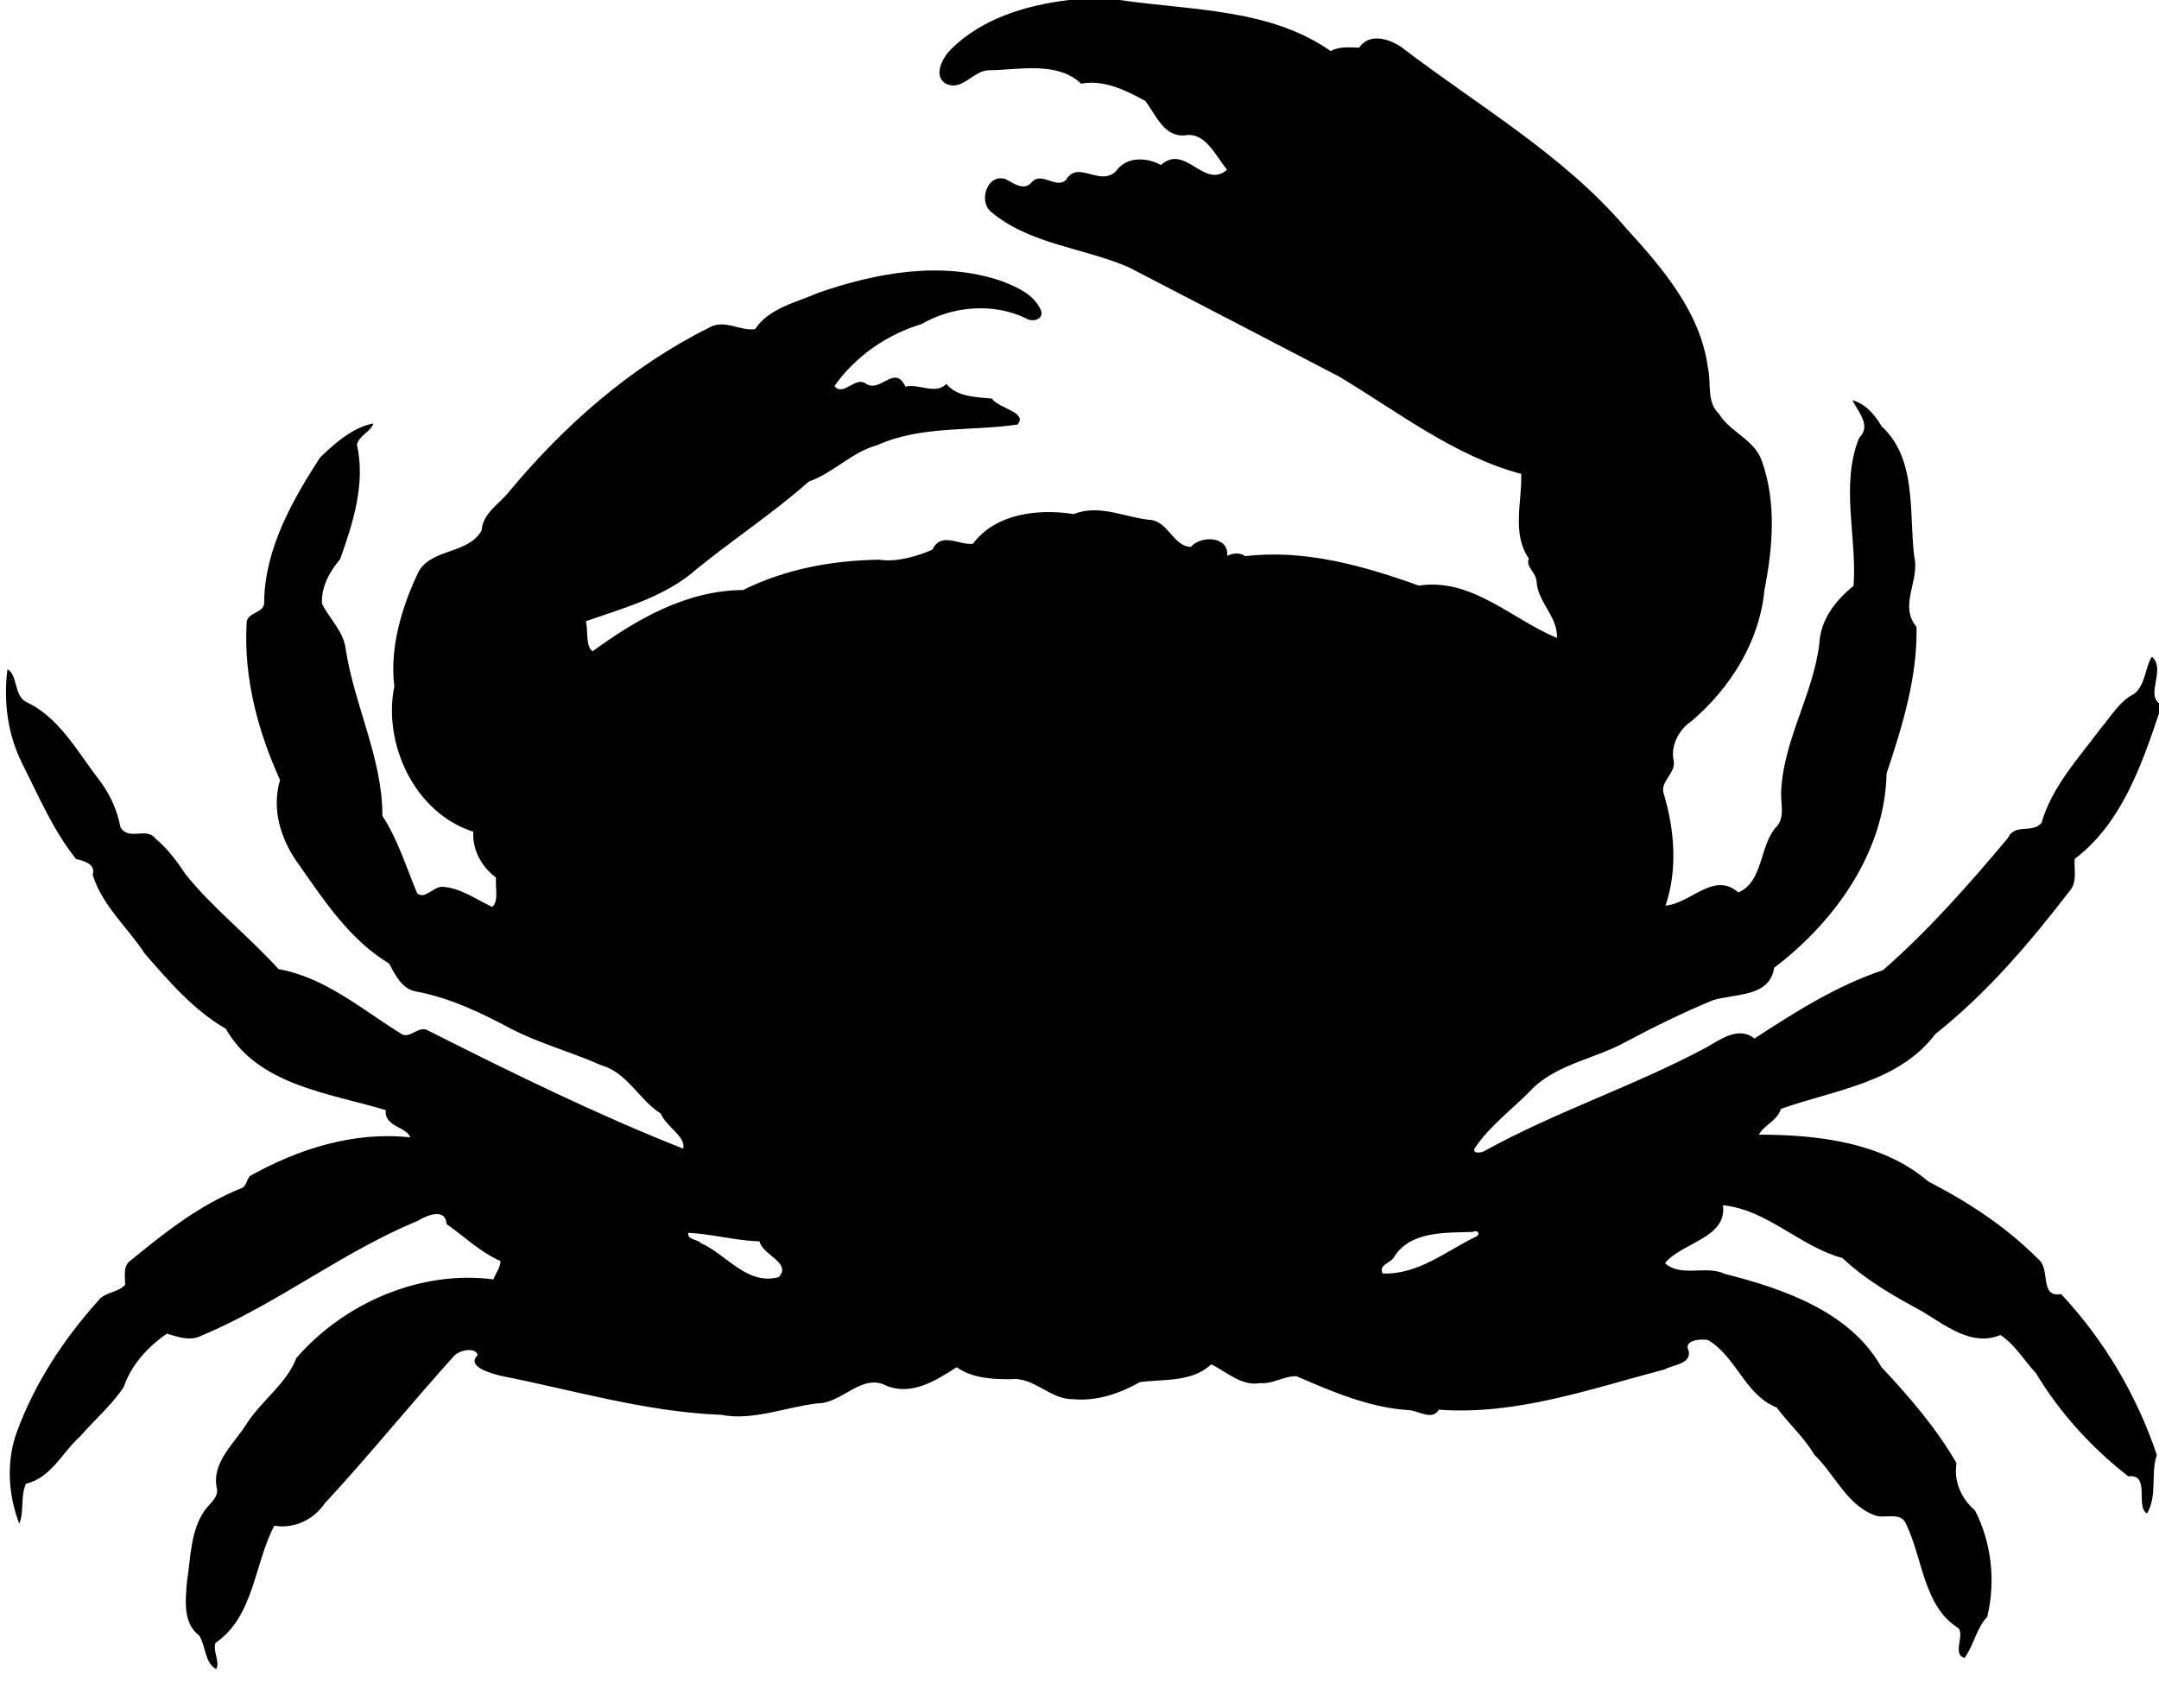
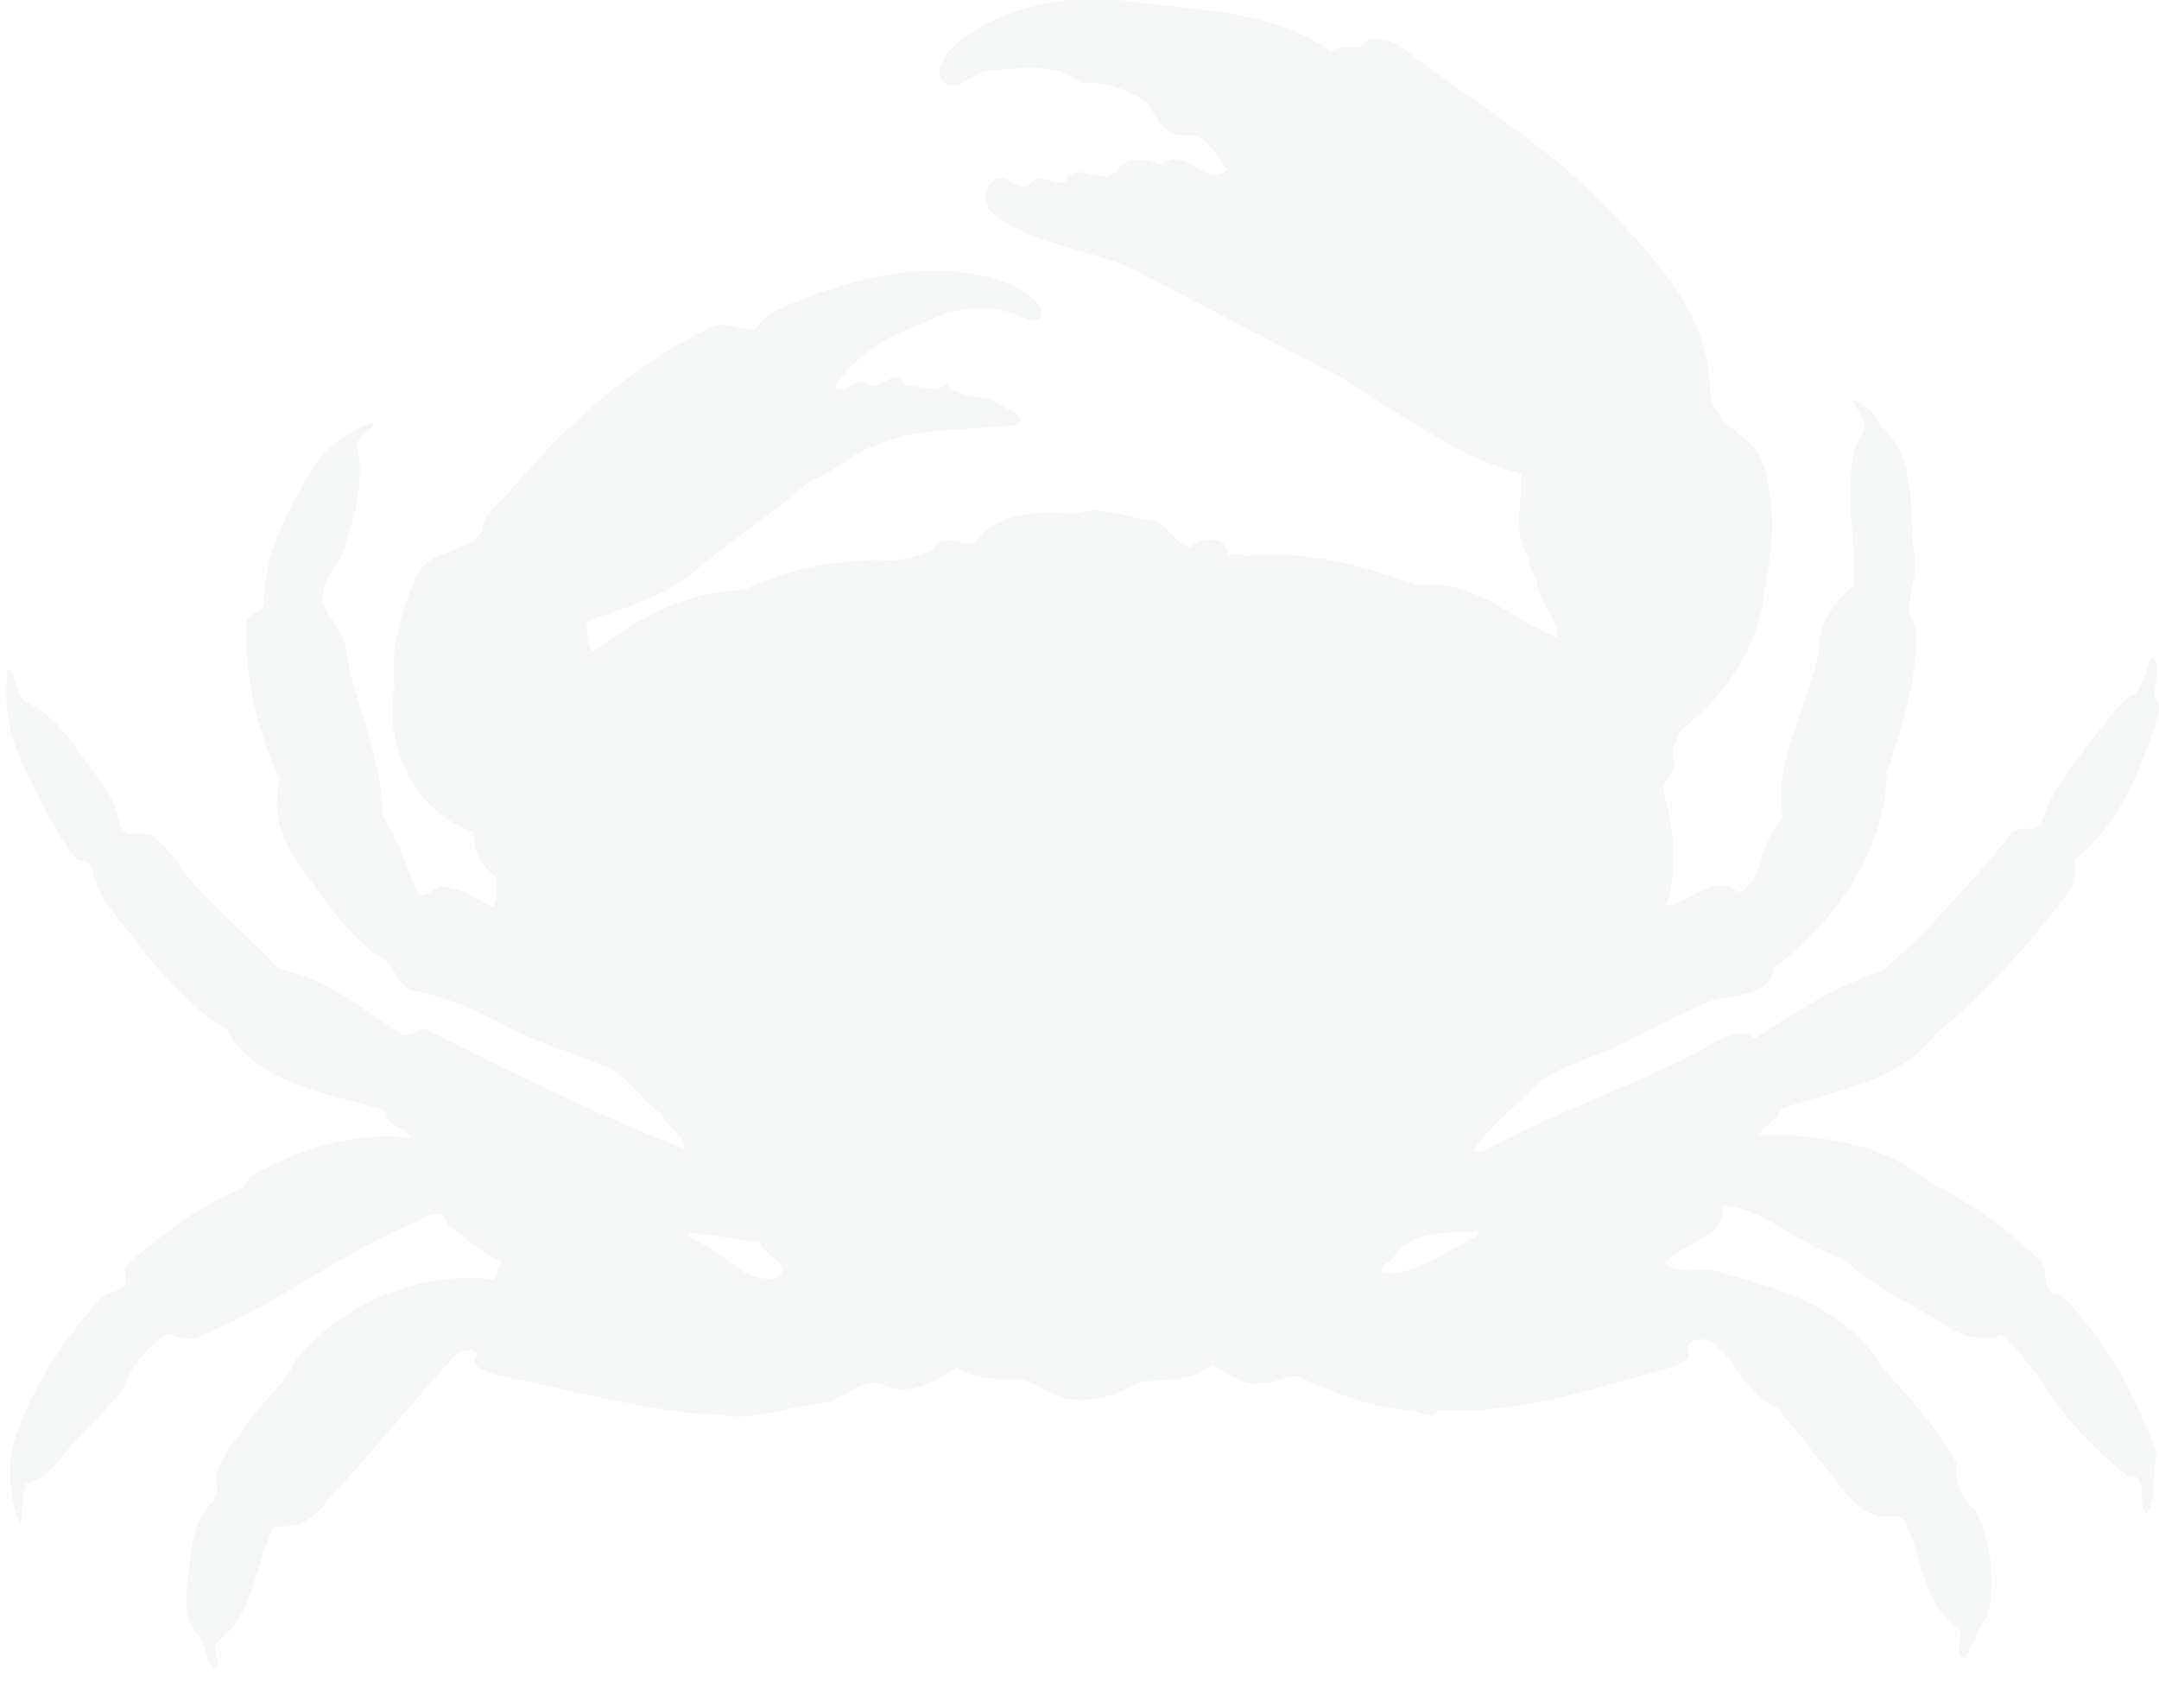
- <svg xmlns="http://www.w3.org/2000/svg" height="1169pt" width="1478pt" version="1.1" viewBox="0 0 1478 1169">
-   <path d="m731.66 0h34.76c48.69 7.18 102.74 5.64 144.56 34.97 6.03-3.39 12.8-2.47 19.46-2.33 6.99-10.41 20.69-6.09 29.17-0.2 52.09 39.93 110.19 73.1 153.39 123.59 25 27.37 51.1 57.63 56.2 95.75 2.5 10.59-1.2 23.3 7.6 31.59 7.8 12.77 24.3 17.45 29.4 32.42 10 28.17 7.4 59.27 1.7 88.14-3.4 35.5-23.4 67.3-50.1 89.93-8.5 5.71-14.4 16.85-12 27.19 1.4 8.71-10 14.22-6.7 22.81 7.3 24.79 9.4 51.42 1.1 76.17 17.2-1.43 33.2-23.72 49.8-9.03 16.7-6.96 14.6-30.94 25.1-43.81 7.8-7.27 3.4-17.53 4.3-26.65 2-34.88 22-65.49 26.1-100.05 0.8-16.27 11.2-29.58 23.4-39.37 2.5-33.52-9.2-68.85 3.8-101.35 8.6-8.22-0.6-17.74-4.6-25.78 9 2.47 15.5 10.11 20 17.87 24.3 22.29 18.7 59.29 22.3 88.89 4.1 16.88-10.8 33.61 1.6 48.49 0.7 34.32-9.7 68-20.5 100.34-1.1 53.63-35.4 101.54-77 133.04-2.9 20.57-27.7 17.45-42.5 22.42-20 8.39-39.6 17.9-58.8 28.17-20.5 11.36-45.3 14.87-63 31-13.3 14.12-29.5 25.52-40.5 41.68-2.5 4.22 4.6 3.63 6.9 1.93 48.9-26.96 102.4-44.35 151.5-70.67 9.9-5.66 22.2-14.76 33-6.12 27.6-18.08 56.3-36.22 88-46.83 31.2-27.33 58.9-58.71 85.5-90.49 4.7-10.32 16.6-2.72 23-10.35 7.1-24.76 25.3-44.17 40.3-64.43 7.2-8.31 12.9-18.77 23.1-23.88 7.9-6.36 7.2-17.5 12.1-25.41 9.7 8.01-3.9 25.48 4.9 31.73v7.12c-12.1 35.96-26.1 75.81-57.7 99.55-0.6 6.81 1.7 14.6-2.5 20.71-27.6 35.94-57.2 70.93-92.9 99.19-25.1 33.38-69.2 38.28-105.7 51.26-2.5 8.09-11.8 11.25-15.1 17.66 40 0 84.6 5.15 116 32.05 27.3 14.09 53.3 31.06 75 52.92 9.1 6.65 0.6 26.9 15.9 24.16 29.2 31.18 52 69.52 65.5 110.22-4.4 12.79 0.6 27.59-6.7 39.99-8.2-4.5 2.6-27.4-12.8-25.4-24.9-19.33-46.9-43.44-63.2-70.6-8.1-8.73-14.3-19.49-24.3-26.19-19.9 8.26-37.8-6.76-54.1-16.45-19.1-10.28-38.2-21.18-54.1-36.24-28.9-7.73-51.5-33.18-81.8-36.12 3 22.5-28.4 25.56-39.7 39.64 11.2 9.98 28 1.16 40.9 7.32 40.3 10.21 85.8 25.82 107.3 63.87 19 20.13 37.6 41.78 51.4 65.77-2.1 12.2 3.3 24.4 12.6 32.3 11.4 21.9 14.3 48.9 8.4 72.9-7.6 8-9.1 19.4-15.5 28.1-8.8-2.4 0.4-15.9-4.4-20.5-23.6-14.7-24.3-47.7-35.4-70.6-3.2-8.9-13.2-4.7-20-6-20.3-6.3-28.7-28.2-43.1-42.05-7-11.97-17.5-21.15-25.7-32.29-21.6-8.43-27.7-34.81-47-46.18-4.6-0.97-17.1-0.16-13.3 7.3 2.1 9.13-10.7 9.58-16.4 12.78-50.6 13.3-101.5 31.51-154.64 27.59-4.31 7.47-13.18 1.2-19.63 0.38-27.57-1.59-52.73-12.48-77.82-23.31-8.52-0.22-16.06 5.47-24.78 4.74-13.1 2.24-22.83-7.73-33.56-12.86-13.3 12.46-32.32 9.96-48.81 12.17-13.94 7.85-29.71 13.3-45.94 11.67-15.6 0.29-26.72-15.51-42.53-13.64-12.69 0.02-26.3-0.69-36.99-8.21-13.93 8.95-30.47 19.56-47.72 12.81-17.16-9.29-30.49 11.93-47.36 11.9-22.12 2.57-44.63 12.16-66.22 7.86-51.44-1.96-101.23-16.96-151.46-26.84-5.29-1.54-23.51-5.9-15.06-14.08-1.75-5.71-12.3-3.3-15.99 0.33-30.11 33.37-58.22 68.23-88.76 101.23-7.84 11.4-21 17.5-34.53 15.3-13.88 26.2-13.75 62-40.24 80.2-2.08 5.5 3.21 13 0.47 18-7.95-4.2-7.14-16-11.65-23-11.4-8.5-9.32-24.4-8.41-36.7 2.66-16.7 2.31-35.3 12.52-49.5 3.37-4.5 9.55-8.8 7.88-15-3.53-17.5 12.16-30.38 20.45-43.77 10.14-15.93 27.41-27.46 34.01-44.96 32.66-37.84 85.1-60.49 134.93-53.91 1.54-4.14 4.78-8.21 4.91-12.53-13.84-6.12-24.8-16.8-36.95-25.4-0.78-11.37-13.74-5.91-19.88-2.1-51.69 21.33-95.99 56.79-147.59 78.39-7.99 4.22-16.13 1.03-24.01-1.22-12.97 8.93-24.44 21.41-29.54 36.55-8.23 12.44-19.85 22.22-29.55 33.51-12.37 10.91-20.1 28.74-37.35 32.64-3.89 8.5-1.15 19.1-4.6 27.4-7.73-20-9.05-43.29-1.42-63.43 12.11-32.91 31.82-62.82 55.11-88.85 4.53-6.45 13.69-5.6 18.81-11.33-0.01-5.82-1.81-13.19 4.1-16.85 23.2-19.14 47.43-38.08 75.6-49.28 3.51-1.36 3.26-5.96 5.75-8.34 33.29-18.61 71.06-30.6 109.66-26.42-2.17-7.15-18.08-7.31-16.68-18.64-38.47-11.63-87.61-16.88-109.52-55.69-22.1-12.76-38.94-32.46-55.5-51.47-10.88-16.99-29.11-32.65-35.64-53.9 2.13-7.49-5.73-9.46-11.45-10.89-15.68-19.67-25.52-43.03-36.81-65.33-9.96-19.92-12.96-42.6-10.11-64.56 6.93 3.45 4.38 17.72 12.54 22.22 22.38 10.38 34.68 33.02 49.02 51.92 7.91 9.91 13.51 21.47 15.78 33.98 5.88 9.76 17.79-0.6 24.18 7.98 8.07 6.7 14.43 15.17 20.13 23.92 19.14 23.81 43.5 42.7 63.92 65.25 32.37 5.82 57.78 28.21 84.99 44.93 6.51 1.98 11.38-7.07 18.19-2.46 56.83 28.69 115.19 57.28 173.78 80.45 2.42-7.96-12.26-15.56-15.13-23.89-15.01-9.43-23.02-28.13-40.83-33.17-20.59-9.16-42.56-14.95-62.61-25.4-20.23-10.82-41.23-20.78-63.94-25.06-9.96-1.62-14.48-11.34-18.79-19.22-26.53-16.03-43.81-42.16-61.14-66.87-12.53-16.84-19.63-37.84-13.49-58.78-15.07-33.2-24.9-69.84-22.89-106.62-0.69-8.9 12.89-6.86 12.03-15.75 0.61-36.06 19.18-68.95 38.31-98.48 10.39-9.88 21.98-20.4 36.49-23.29-1.85 5.74-9.73 8.2-11.32 14.51 6.07 26.29-2.58 53.56-11.45 78.37-7.13 8.44-13.19 19.31-12.42 30.64 5.33 10.67 15.15 19.26 16.35 31.86 6 38.28 25.09 74.16 24.97 113.31 10.67 16.3 16.33 35.19 23.78 52.99 5.1 4.52 10.99-4.17 16.76-4.42 12.74 0.44 23.61 8.74 34.68 13.78 4.69-4.07 1.84-13.79 2.6-20.04-9.96-7.5-16.37-19.1-15.56-31.43-40.49-12.93-62.08-60.67-54.07-99.55-3.4-26.31 5.25-55.02 16.85-79.02 9.75-15.65 33.46-11.37 42.86-27.59 0.79-11.97 12.14-18.19 18.9-26.71 37.8-45.6 83.54-85.69 136.8-112.21 10.41-6.17 21.12 2.41 31.5 0.99 9.73-14.6 28.4-18.28 43.52-24.97 39.76-13.76 84.38-21.91 125.21-7.98 10.52 4.08 22.26 9.06 27.05 20.12 2.17 6.39-6.14 8.22-10.21 5.46-22.53-10.92-50.42-8.41-71.64 3.92-23.68 7.08-45.56 22.32-59.53 42.41 5.61 7.52 14.46-6.83 21.27-1.75 10.39 7.01 19.7-13.78 27.32 2.13 9.41-2.25 20.27 5.8 28.02-1.8 7.45 9.02 20.59 8.94 31.13 9.99 4.41 6.75 24.96 9.32 17.53 17.78-31.7 4.71-65.72 0.53-95.85 14.04-17.51 4.72-29.97 19.02-46.96 24.96-25.51 22.66-54.58 41.29-80.79 63.27-20.95 16.6-47.05 23.7-71.81 32.35 1.52 6.67-0.35 17.28 4.57 20.59 30.14-21.96 64.36-41.69 103.01-41.92 28.84-14.35 61.18-20.34 93.23-20.75 12.34 1.84 25.59-2.35 36.35-6.8 6.02-12.84 18.29-2.85 27.76-4.14 15.62-20.87 45.02-24.11 68.97-20.3 18.08-7.19 35.63 2.71 53.75 4.11 11.24 2.31 15.14 18.12 26.41 18.34 7.23-8.2 26.33-7.21 24.92 6.17 3.26-1.65 8.37-2.74 12.25 0.2 40.93-4.86 80.93 6.54 118.96 20.14 36.39-5.49 63.89 23.25 94.59 35.83 0.6-14.65-13.3-24.44-14-38.81-0.6-6.5-7.6-9.7-5.3-15.53-11.8-17.14-4.6-38.68-5.2-57.98-45-11.81-84.35-42.39-124.38-66.46-48-25.07-96.08-49.96-144.11-74.89-31.09-13.6-68.03-15.6-94.73-38.3-8.34-7.04-2.48-26.02 10.03-22.22 5.64 2.69 12.74 8.75 18.28 1.99 6.57-7.27 16.93 5.25 23.34-1.48 8.16-13.78 23.16 5.05 34.19-5.92 7.2-10.19 20.81-9.53 30.84-4.21 16.37-14.99 29.62 16.99 45.17 3.23-7.7-9.04-14.69-26.1-28.97-23.5-14.46 1.19-19.78-14.33-27.1-23.63-13.52-7.42-28.51-14.65-43.88-11.77-16.03-15.33-41.85-9.6-62.01-9.18-11.73-0.69-19.22 15.21-30.94 8.98-8.48-5.59-1.65-17.79 3.77-23.24 21.32-21.26 51.56-30.24 80.76-33.84m276.74 843.42c-18.54 0.74-43.19-0.94-54.26 17.59-2.51 3.92-10.47 4.82-7.62 10.87 24.12 1.05 43.52-15.37 64.08-25.32 3.2-1.71 0.8-4.81-2.2-3.14m-537.16 0.64c-1.09 4.72 6.27 4.39 8.66 7.08 17.75 7.95 31.42 29.02 53.14 23.3 9.36-9.79-11.13-15.16-13.08-24.56-15.87-0.38-32.39-5.01-48.72-5.82z" />
+ <svg xmlns="http://www.w3.org/2000/svg" version="1.1" id="Layer_1" x="0px" y="0px" viewBox="0 0 1478 1169" style="enable-background:new 0 0 1478 1169;" xml:space="preserve">
+   <style type="text/css">
+ 	.st0{fill:#F5F6F6;}
+ </style>
+   <path class="st0" d="M731.7,0h34.8C815.1,7.2,869.2,5.6,911,35c6-3.4,12.8-2.5,19.5-2.3c7-10.4,20.7-6.1,29.2-0.2  c52.1,39.9,110.2,73.1,153.4,123.6c25,27.4,51.1,57.6,56.2,95.8c2.5,10.6-1.2,23.3,7.6,31.6c7.8,12.8,24.3,17.5,29.4,32.4  c10,28.2,7.4,59.3,1.7,88.1c-3.4,35.5-23.4,67.3-50.1,89.9c-8.5,5.7-14.4,16.9-12,27.2c1.4,8.7-10,14.2-6.7,22.8  c7.3,24.8,9.4,51.4,1.1,76.2c17.2-1.4,33.2-23.7,49.8-9c16.7-7,14.6-30.9,25.1-43.8c7.8-7.3,3.4-17.5,4.3-26.7  c2-34.9,22-65.5,26.1-100c0.8-16.3,11.2-29.6,23.4-39.4c2.5-33.5-9.2-68.9,3.8-101.4c8.6-8.2-0.6-17.7-4.6-25.8  c9,2.5,15.5,10.1,20,17.9c24.3,22.3,18.7,59.3,22.3,88.9c4.1,16.9-10.8,33.6,1.6,48.5c0.7,34.3-9.7,68-20.5,100.3  c-1.1,53.6-35.4,101.5-77,133c-2.9,20.6-27.7,17.5-42.5,22.4c-20,8.4-39.6,17.9-58.8,28.2c-20.5,11.4-45.3,14.9-63,31  c-13.3,14.1-29.5,25.5-40.5,41.7c-2.5,4.2,4.6,3.6,6.9,1.9c48.9-27,102.4-44.3,151.5-70.7c9.9-5.7,22.2-14.8,33-6.1  c27.6-18.1,56.3-36.2,88-46.8c31.2-27.3,58.9-58.7,85.5-90.5c4.7-10.3,16.6-2.7,23-10.3c7.1-24.8,25.3-44.2,40.3-64.4  c7.2-8.3,12.9-18.8,23.1-23.9c7.9-6.4,7.2-17.5,12.1-25.4c9.7,8-3.9,25.5,4.9,31.7v7.1c-12.1,36-26.1,75.8-57.7,99.5  c-0.6,6.8,1.7,14.6-2.5,20.7c-27.6,35.9-57.2,70.9-92.9,99.2c-25.1,33.4-69.2,38.3-105.7,51.3c-2.5,8.1-11.8,11.2-15.1,17.7  c40,0,84.6,5.2,116,32c27.3,14.1,53.3,31.1,75,52.9c9.1,6.7,0.6,26.9,15.9,24.2c29.2,31.2,52,69.5,65.5,110.2  c-4.4,12.8,0.6,27.6-6.7,40c-8.2-4.5,2.6-27.4-12.8-25.4c-24.9-19.3-46.9-43.4-63.2-70.6c-8.1-8.7-14.3-19.5-24.3-26.2  c-19.9,8.3-37.8-6.8-54.1-16.5c-19.1-10.3-38.2-21.2-54.1-36.2c-28.9-7.7-51.5-33.2-81.8-36.1c3,22.5-28.4,25.6-39.7,39.6  c11.2,10,28,1.2,40.9,7.3c40.3,10.2,85.8,25.8,107.3,63.9c19,20.1,37.6,41.8,51.4,65.8c-2.1,12.2,3.3,24.4,12.6,32.3  c11.4,21.9,14.3,48.9,8.4,72.9c-7.6,8-9.1,19.4-15.5,28.1c-8.8-2.4,0.4-15.9-4.4-20.5c-23.6-14.7-24.3-47.7-35.4-70.6  c-3.2-8.9-13.2-4.7-20-6c-20.3-6.3-28.7-28.2-43.1-42c-7-12-17.5-21.2-25.7-32.3c-21.6-8.4-27.7-34.8-47-46.2  c-4.6-1-17.1-0.2-13.3,7.3c2.1,9.1-10.7,9.6-16.4,12.8c-50.6,13.3-101.5,31.5-154.6,27.6c-4.3,7.5-13.2,1.2-19.6,0.4  c-27.6-1.6-52.7-12.5-77.8-23.3c-8.5-0.2-16.1,5.5-24.8,4.7c-13.1,2.2-22.8-7.7-33.6-12.9c-13.3,12.5-32.3,10-48.8,12.2  c-13.9,7.8-29.7,13.3-45.9,11.7c-15.6,0.3-26.7-15.5-42.5-13.6c-12.7,0-26.3-0.7-37-8.2c-13.9,9-30.5,19.6-47.7,12.8  c-17.2-9.3-30.5,11.9-47.4,11.9c-22.1,2.6-44.6,12.2-66.2,7.9c-51.4-2-101.2-17-151.5-26.8c-5.3-1.5-23.5-5.9-15.1-14.1  c-1.8-5.7-12.3-3.3-16,0.3c-30.1,33.4-58.2,68.2-88.8,101.2c-7.8,11.4-21,17.5-34.5,15.3c-13.9,26.2-13.8,62-40.2,80.2  c-2.1,5.5,3.2,13,0.5,18c-7.9-4.2-7.1-16-11.6-23c-11.4-8.5-9.3-24.4-8.4-36.7c2.7-16.7,2.3-35.3,12.5-49.5c3.4-4.5,9.6-8.8,7.9-15  c-3.5-17.5,12.2-30.4,20.4-43.8c10.1-15.9,27.4-27.5,34-45c32.7-37.8,85.1-60.5,134.9-53.9c1.5-4.1,4.8-8.2,4.9-12.5  c-13.8-6.1-24.8-16.8-37-25.4c-0.8-11.4-13.7-5.9-19.9-2.1c-51.7,21.3-96,56.8-147.6,78.4c-8,4.2-16.1,1-24-1.2  c-13,8.9-24.4,21.4-29.5,36.5c-8.2,12.4-19.8,22.2-29.5,33.5c-12.4,10.9-20.1,28.7-37.3,32.6c-3.9,8.5-1.1,19.1-4.6,27.4  c-7.7-20-9.1-43.3-1.4-63.4c12.1-32.9,31.8-62.8,55.1-88.8c4.5-6.5,13.7-5.6,18.8-11.3c0-5.8-1.8-13.2,4.1-16.8  c23.2-19.1,47.4-38.1,75.6-49.3c3.5-1.4,3.3-6,5.8-8.3c33.3-18.6,71.1-30.6,109.7-26.4c-2.2-7.2-18.1-7.3-16.7-18.6  c-38.5-11.6-87.6-16.9-109.5-55.7c-22.1-12.8-38.9-32.5-55.5-51.5c-10.9-17-29.1-32.7-35.6-53.9c2.1-7.5-5.7-9.5-11.5-10.9  c-15.7-19.7-25.5-43-36.8-65.3c-10-19.9-13-42.6-10.1-64.6c6.9,3.5,4.4,17.7,12.5,22.2c22.4,10.4,34.7,33,49,51.9  c7.9,9.9,13.5,21.5,15.8,34c5.9,9.8,17.8-0.6,24.2,8c8.1,6.7,14.4,15.2,20.1,23.9c19.1,23.8,43.5,42.7,63.9,65.2  c32.4,5.8,57.8,28.2,85,44.9c6.5,2,11.4-7.1,18.2-2.5c56.8,28.7,115.2,57.3,173.8,80.5c2.4-8-12.3-15.6-15.1-23.9  c-15-9.4-23-28.1-40.8-33.2c-20.6-9.2-42.6-15-62.6-25.4c-20.2-10.8-41.2-20.8-63.9-25.1c-10-1.6-14.5-11.3-18.8-19.2  c-26.5-16-43.8-42.2-61.1-66.9C192.7,576,185.6,555,191.7,534c-15.1-33.2-24.9-69.8-22.9-106.6c-0.7-8.9,12.9-6.9,12-15.8  c0.6-36.1,19.2-69,38.3-98.5c10.4-9.9,22-20.4,36.5-23.3c-1.9,5.7-9.7,8.2-11.3,14.5c6.1,26.3-2.6,53.6-11.4,78.4  c-7.1,8.4-13.2,19.3-12.4,30.6c5.3,10.7,15.1,19.3,16.4,31.9c6,38.3,25.1,74.2,25,113.3c10.7,16.3,16.3,35.2,23.8,53  c5.1,4.5,11-4.2,16.8-4.4c12.7,0.4,23.6,8.7,34.7,13.8c4.7-4.1,1.8-13.8,2.6-20c-10-7.5-16.4-19.1-15.6-31.4  c-40.5-12.9-62.1-60.7-54.1-99.5c-3.4-26.3,5.2-55,16.9-79c9.8-15.6,33.5-11.4,42.9-27.6c0.8-12,12.1-18.2,18.9-26.7  c37.8-45.6,83.5-85.7,136.8-112.2c10.4-6.2,21.1,2.4,31.5,1c9.7-14.6,28.4-18.3,43.5-25c39.8-13.8,84.4-21.9,125.2-8  c10.5,4.1,22.3,9.1,27,20.1c2.2,6.4-6.1,8.2-10.2,5.5c-22.5-10.9-50.4-8.4-71.6,3.9c-23.7,7.1-45.6,22.3-59.5,42.4  c5.6,7.5,14.5-6.8,21.3-1.8c10.4,7,19.7-13.8,27.3,2.1c9.4-2.2,20.3,5.8,28-1.8c7.5,9,20.6,8.9,31.1,10c4.4,6.8,25,9.3,17.5,17.8  c-31.7,4.7-65.7,0.5-95.8,14c-17.5,4.7-30,19-47,25c-25.5,22.7-54.6,41.3-80.8,63.3c-21,16.6-47,23.7-71.8,32.4  c1.5,6.7-0.4,17.3,4.6,20.6c30.1-22,64.4-41.7,103-41.9c28.8-14.4,61.2-20.3,93.2-20.8c12.3,1.8,25.6-2.4,36.3-6.8  c6-12.8,18.3-2.9,27.8-4.1c15.6-20.9,45-24.1,69-20.3c18.1-7.2,35.6,2.7,53.8,4.1c11.2,2.3,15.1,18.1,26.4,18.3  c7.2-8.2,26.3-7.2,24.9,6.2c3.3-1.6,8.4-2.7,12.2,0.2c40.9-4.9,80.9,6.5,119,20.1c36.4-5.5,63.9,23.2,94.6,35.8  c0.6-14.6-13.3-24.4-14-38.8c-0.6-6.5-7.6-9.7-5.3-15.5c-11.8-17.1-4.6-38.7-5.2-58c-45-11.8-84.3-42.4-124.4-66.5  c-48-25.1-96.1-50-144.1-74.9c-31.1-13.6-68-15.6-94.7-38.3c-8.3-7-2.5-26,10-22.2c5.6,2.7,12.7,8.8,18.3,2  c6.6-7.3,16.9,5.2,23.3-1.5c8.2-13.8,23.2,5.1,34.2-5.9c7.2-10.2,20.8-9.5,30.8-4.2c16.4-15,29.6,17,45.2,3.2  c-7.7-9-14.7-26.1-29-23.5C796.6,93.9,791.3,78.3,784,69c-13.5-7.4-28.5-14.7-43.9-11.8c-16-15.3-41.8-9.6-62-9.2  c-11.7-0.7-19.2,15.2-30.9,9c-8.5-5.6-1.7-17.8,3.8-23.2C672.2,12.6,702.5,3.6,731.7,0 M1008.4,843.4c-18.5,0.7-43.2-0.9-54.3,17.6  c-2.5,3.9-10.5,4.8-7.6,10.9c24.1,1,43.5-15.4,64.1-25.3C1013.8,844.8,1011.4,841.7,1008.4,843.4 M471.2,844.1  c-1.1,4.7,6.3,4.4,8.7,7.1c17.8,8,31.4,29,53.1,23.3c9.4-9.8-11.1-15.2-13.1-24.6C504.1,849.5,487.6,844.9,471.2,844.1L471.2,844.1z  " />
</svg>
